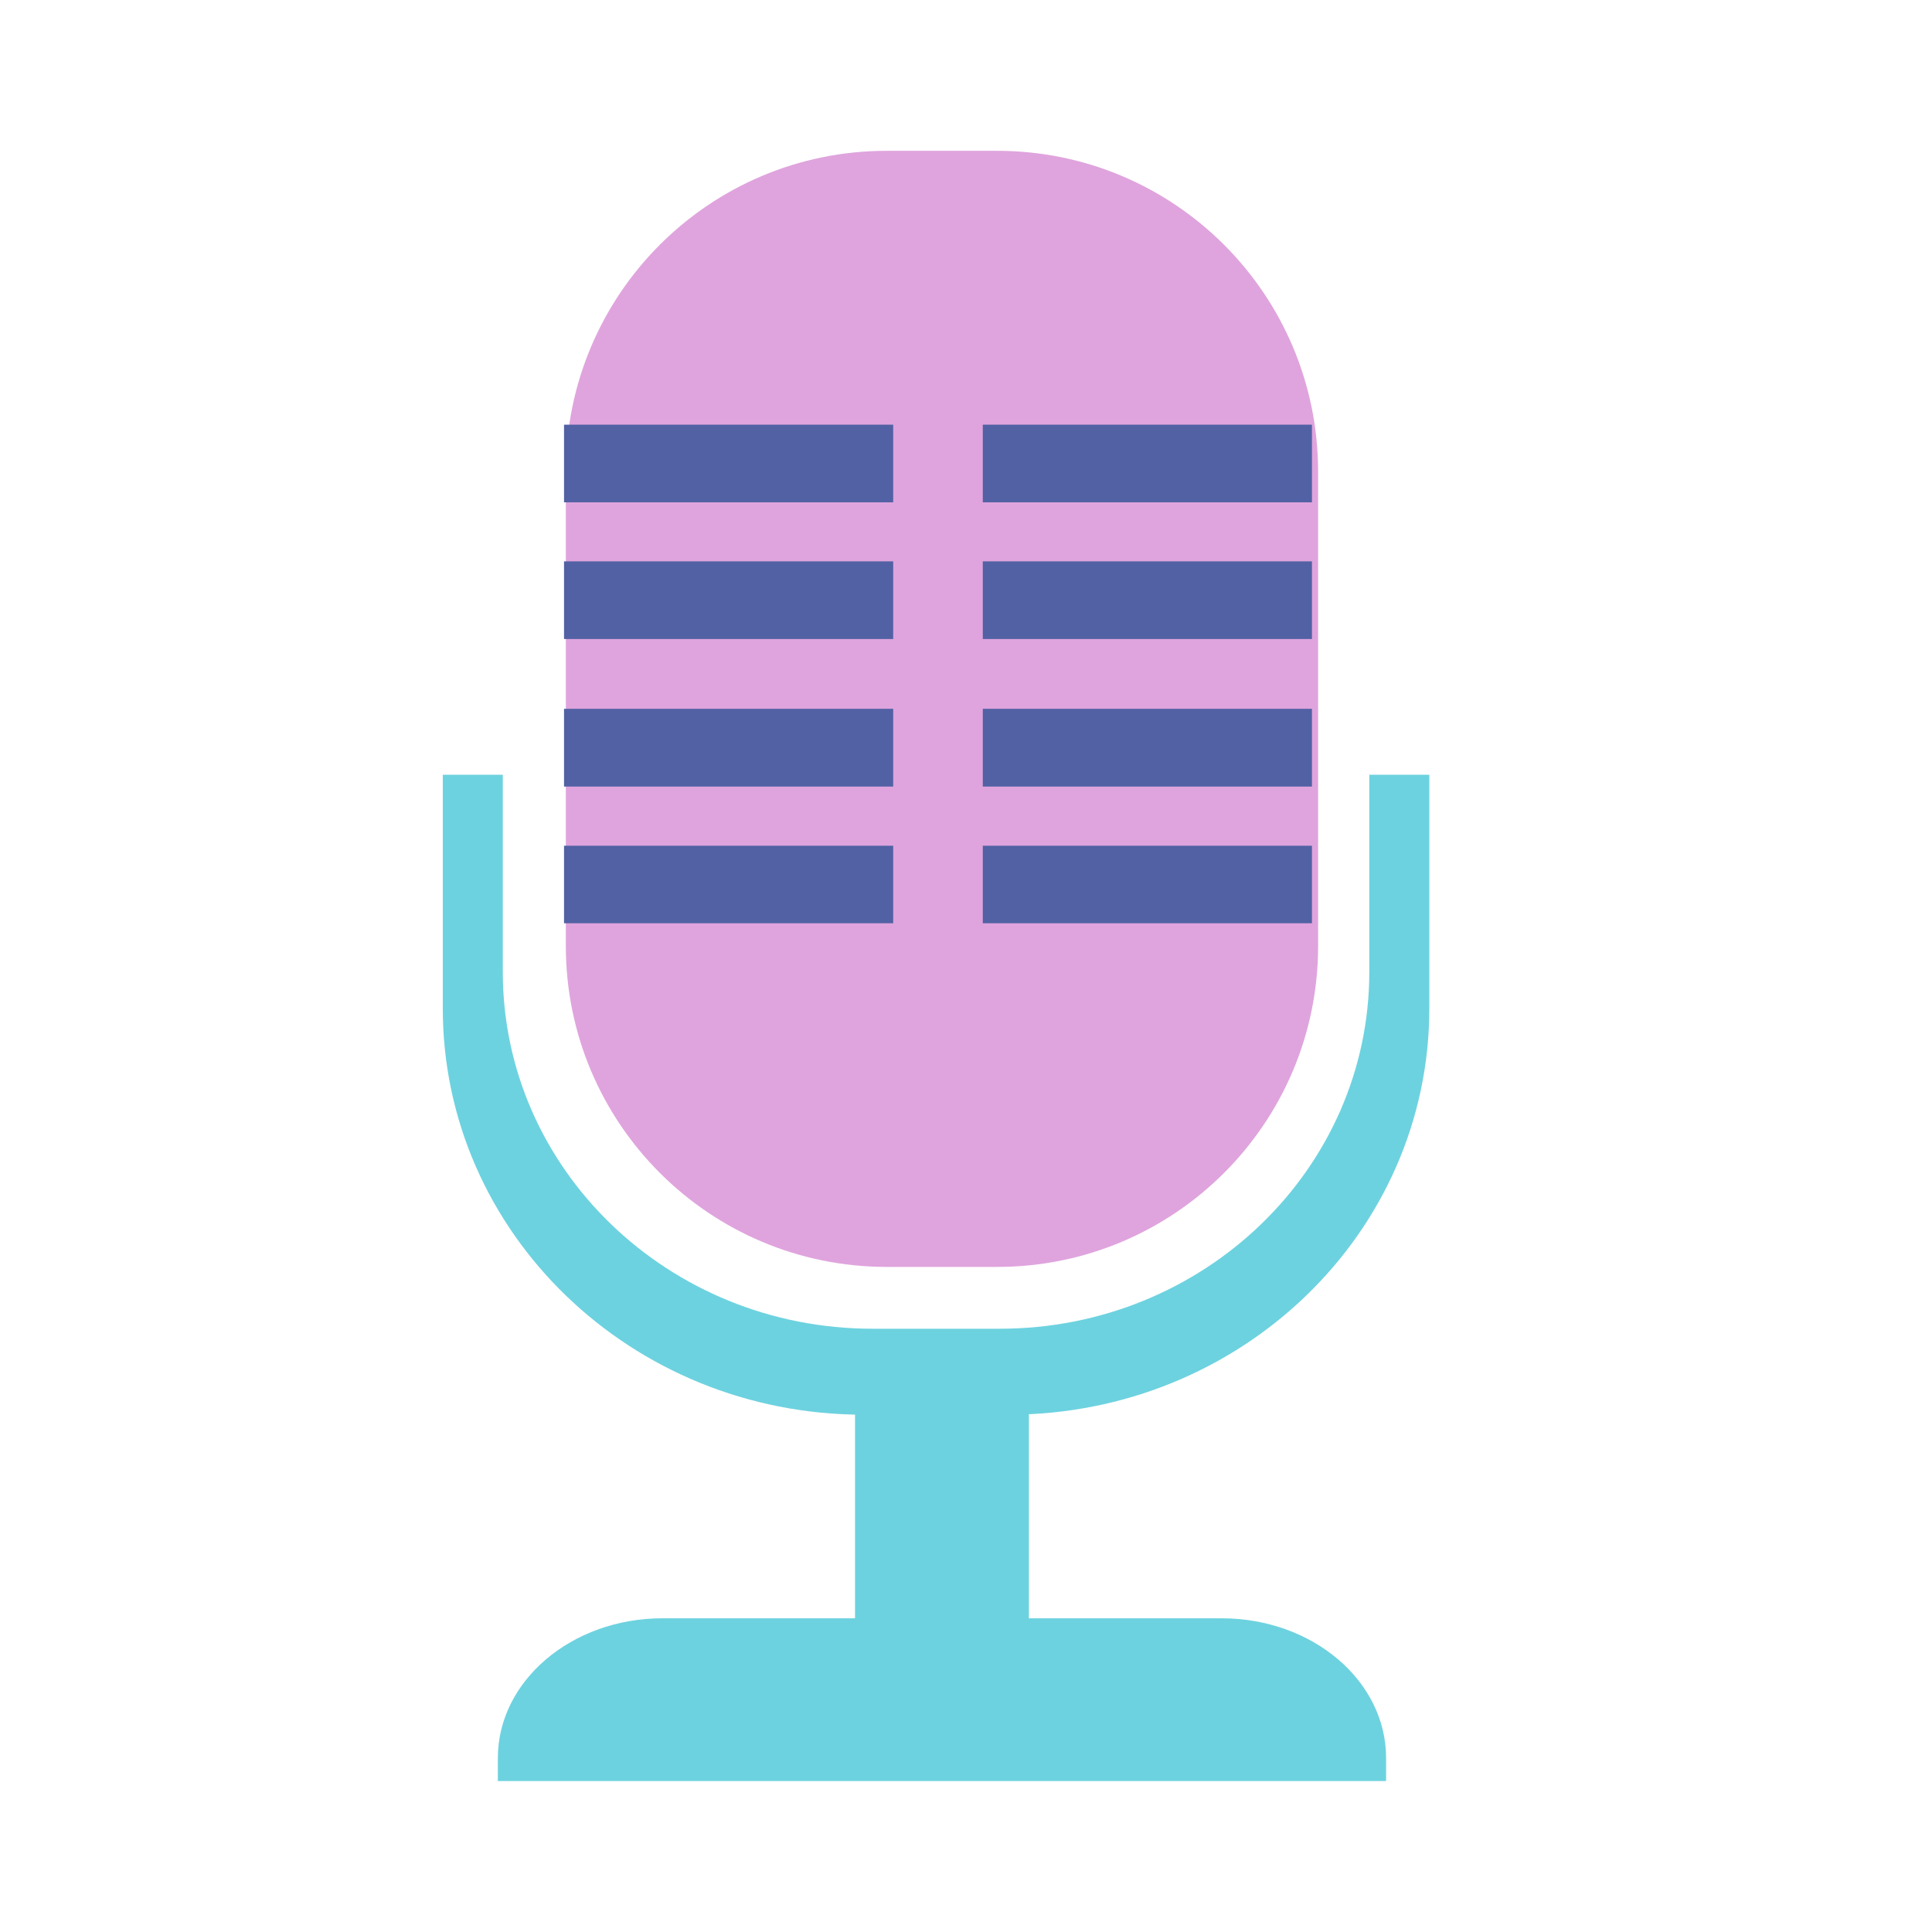
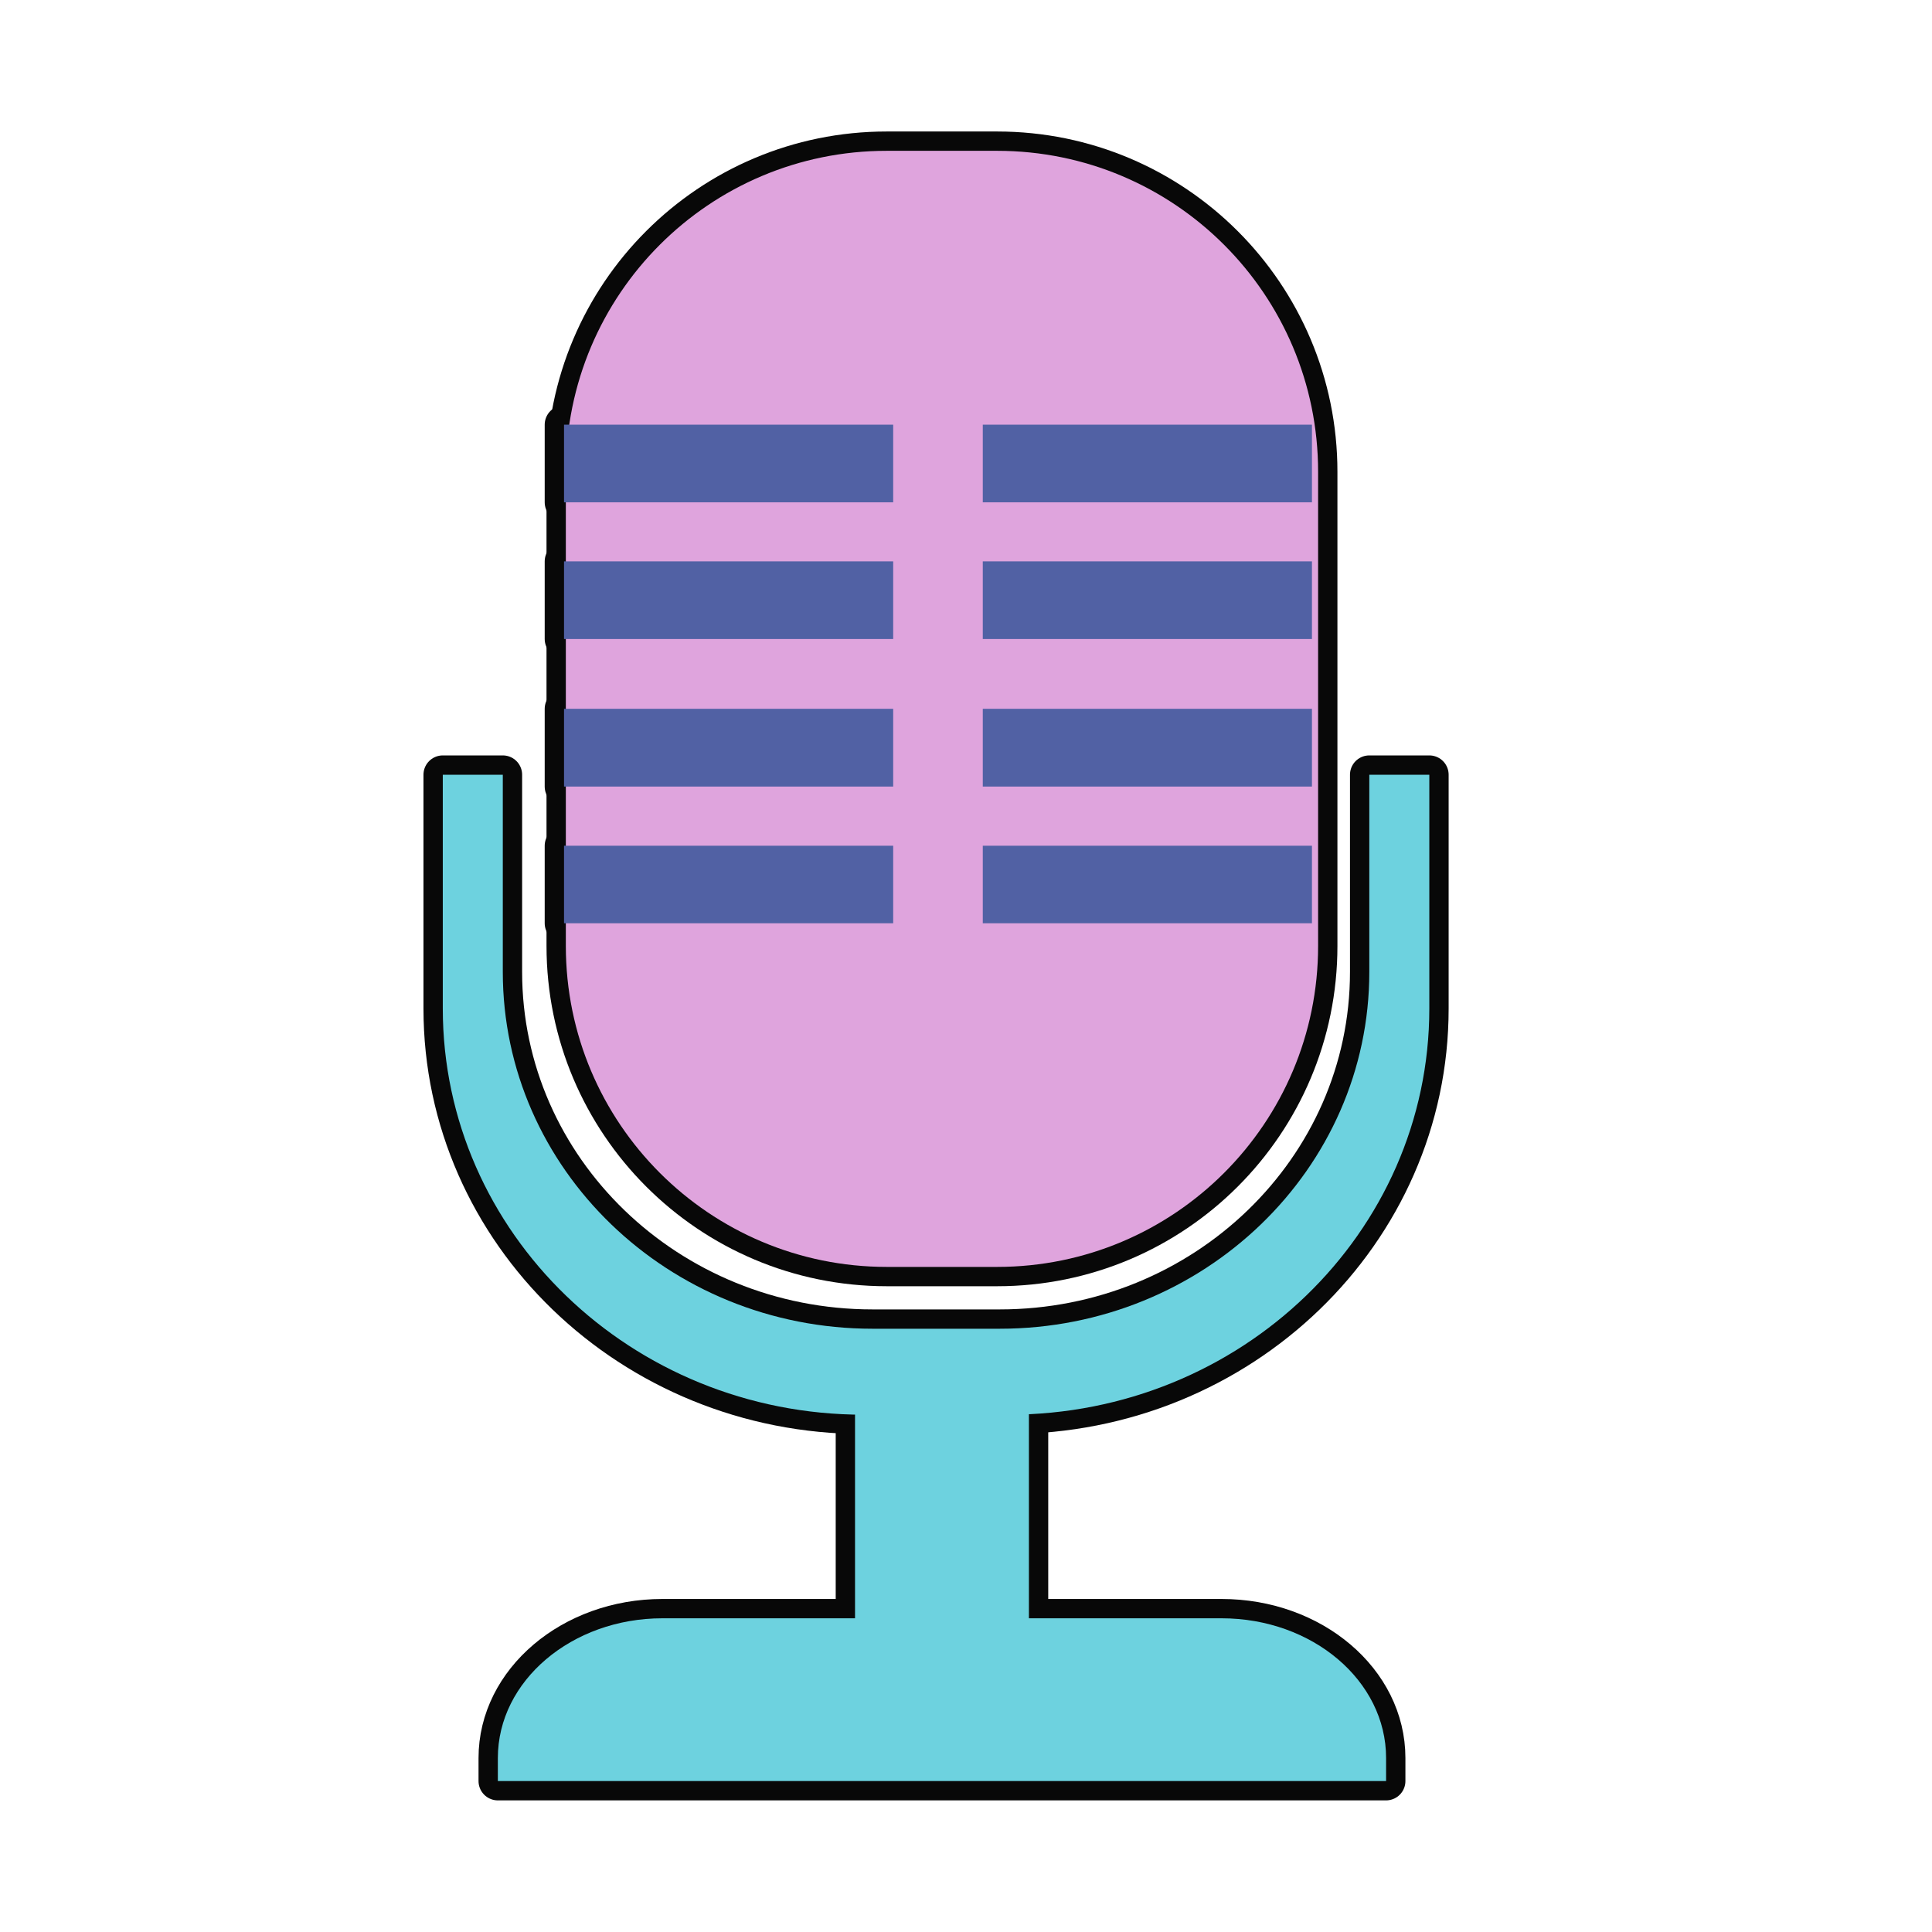
<svg xmlns="http://www.w3.org/2000/svg" width="256px" height="256px" viewBox="0 0 1024.00 1024.00" class="icon" version="1.1" fill="#000000">
  <g id="SVGRepo_bgCarrier" stroke-width="0" />
-   <g id="SVGRepo_tracerCarrier" stroke-linecap="round" stroke-linejoin="round" stroke="#CCCCCC" stroke-width="6.144" />
+   <g id="SVGRepo_tracerCarrier" stroke-linecap="round" stroke-linejoin="round" stroke="#080808" stroke-width="20.48">
+     <path d="M698.624 501.376a170.112 170.112 0 0 1-170.112 170.112h-58.496a170.112 170.112 0 0 1-170.112-170.112V250.048a170.048 170.048 0 0 1 170.112-170.112h58.496a170.112 170.112 0 0 1 170.112 170.112v251.328z" fill="#dfa4dd" />
+     <path d="M725.76 410.624v104.512c0 104.448-87.68 189.12-195.904 189.12H462.464c-108.224 0-195.968-84.672-195.968-189.12V410.624h-31.808v123.904c0 118.912 99.904 215.296 223.04 215.296h76.736c123.264 0 223.104-96.384 223.104-215.296V410.624h-31.808z" fill="#6dd2df" />
+     <path d="M453.184 719.104h92.16v162.944h-92.16z" fill="#6dd2df" />
+     <path d="M734.656 944v-12.224c0-40.896-38.976-74.048-87.232-74.048h-296.32c-48.128 0-87.232 33.216-87.232 74.048v12.224h470.784z" fill="#6dd2df" />
+     <path d="M520.896 225.088h174.464v41.152H520.896zM298.944 225.088h174.464v41.152H298.944zM520.896 297.536h174.464v41.152H520.896zM298.944 297.536h174.464v41.152H298.944zM520.896 375.68h174.464v41.216H520.896zM298.944 375.68h174.464v41.216H298.944zM520.896 448.256h174.464v41.088H520.896zM298.944 448.256h174.464v41.088H298.944z" fill="#5161A4" />
+   </g>
  <g id="SVGRepo_iconCarrier">
    <path d="M698.624 501.376a170.112 170.112 0 0 1-170.112 170.112h-58.496a170.112 170.112 0 0 1-170.112-170.112V250.048a170.048 170.048 0 0 1 170.112-170.112h58.496a170.112 170.112 0 0 1 170.112 170.112v251.328z" fill="#dfa4dd" />
    <path d="M725.76 410.624v104.512c0 104.448-87.68 189.12-195.904 189.12H462.464c-108.224 0-195.968-84.672-195.968-189.12V410.624h-31.808v123.904c0 118.912 99.904 215.296 223.04 215.296h76.736c123.264 0 223.104-96.384 223.104-215.296V410.624h-31.808z" fill="#6dd2df" />
    <path d="M453.184 719.104h92.16v162.944h-92.16z" fill="#6dd2df" />
    <path d="M734.656 944v-12.224c0-40.896-38.976-74.048-87.232-74.048h-296.32c-48.128 0-87.232 33.216-87.232 74.048v12.224h470.784z" fill="#6dd2df" />
    <path d="M520.896 225.088h174.464v41.152H520.896zM298.944 225.088h174.464v41.152H298.944zM520.896 297.536h174.464v41.152H520.896zM298.944 297.536h174.464v41.152H298.944zM520.896 375.68h174.464v41.216H520.896zM298.944 375.68h174.464v41.216H298.944zM520.896 448.256h174.464v41.088H520.896zM298.944 448.256h174.464v41.088H298.944z" fill="#5161A4" />
  </g>
</svg>
